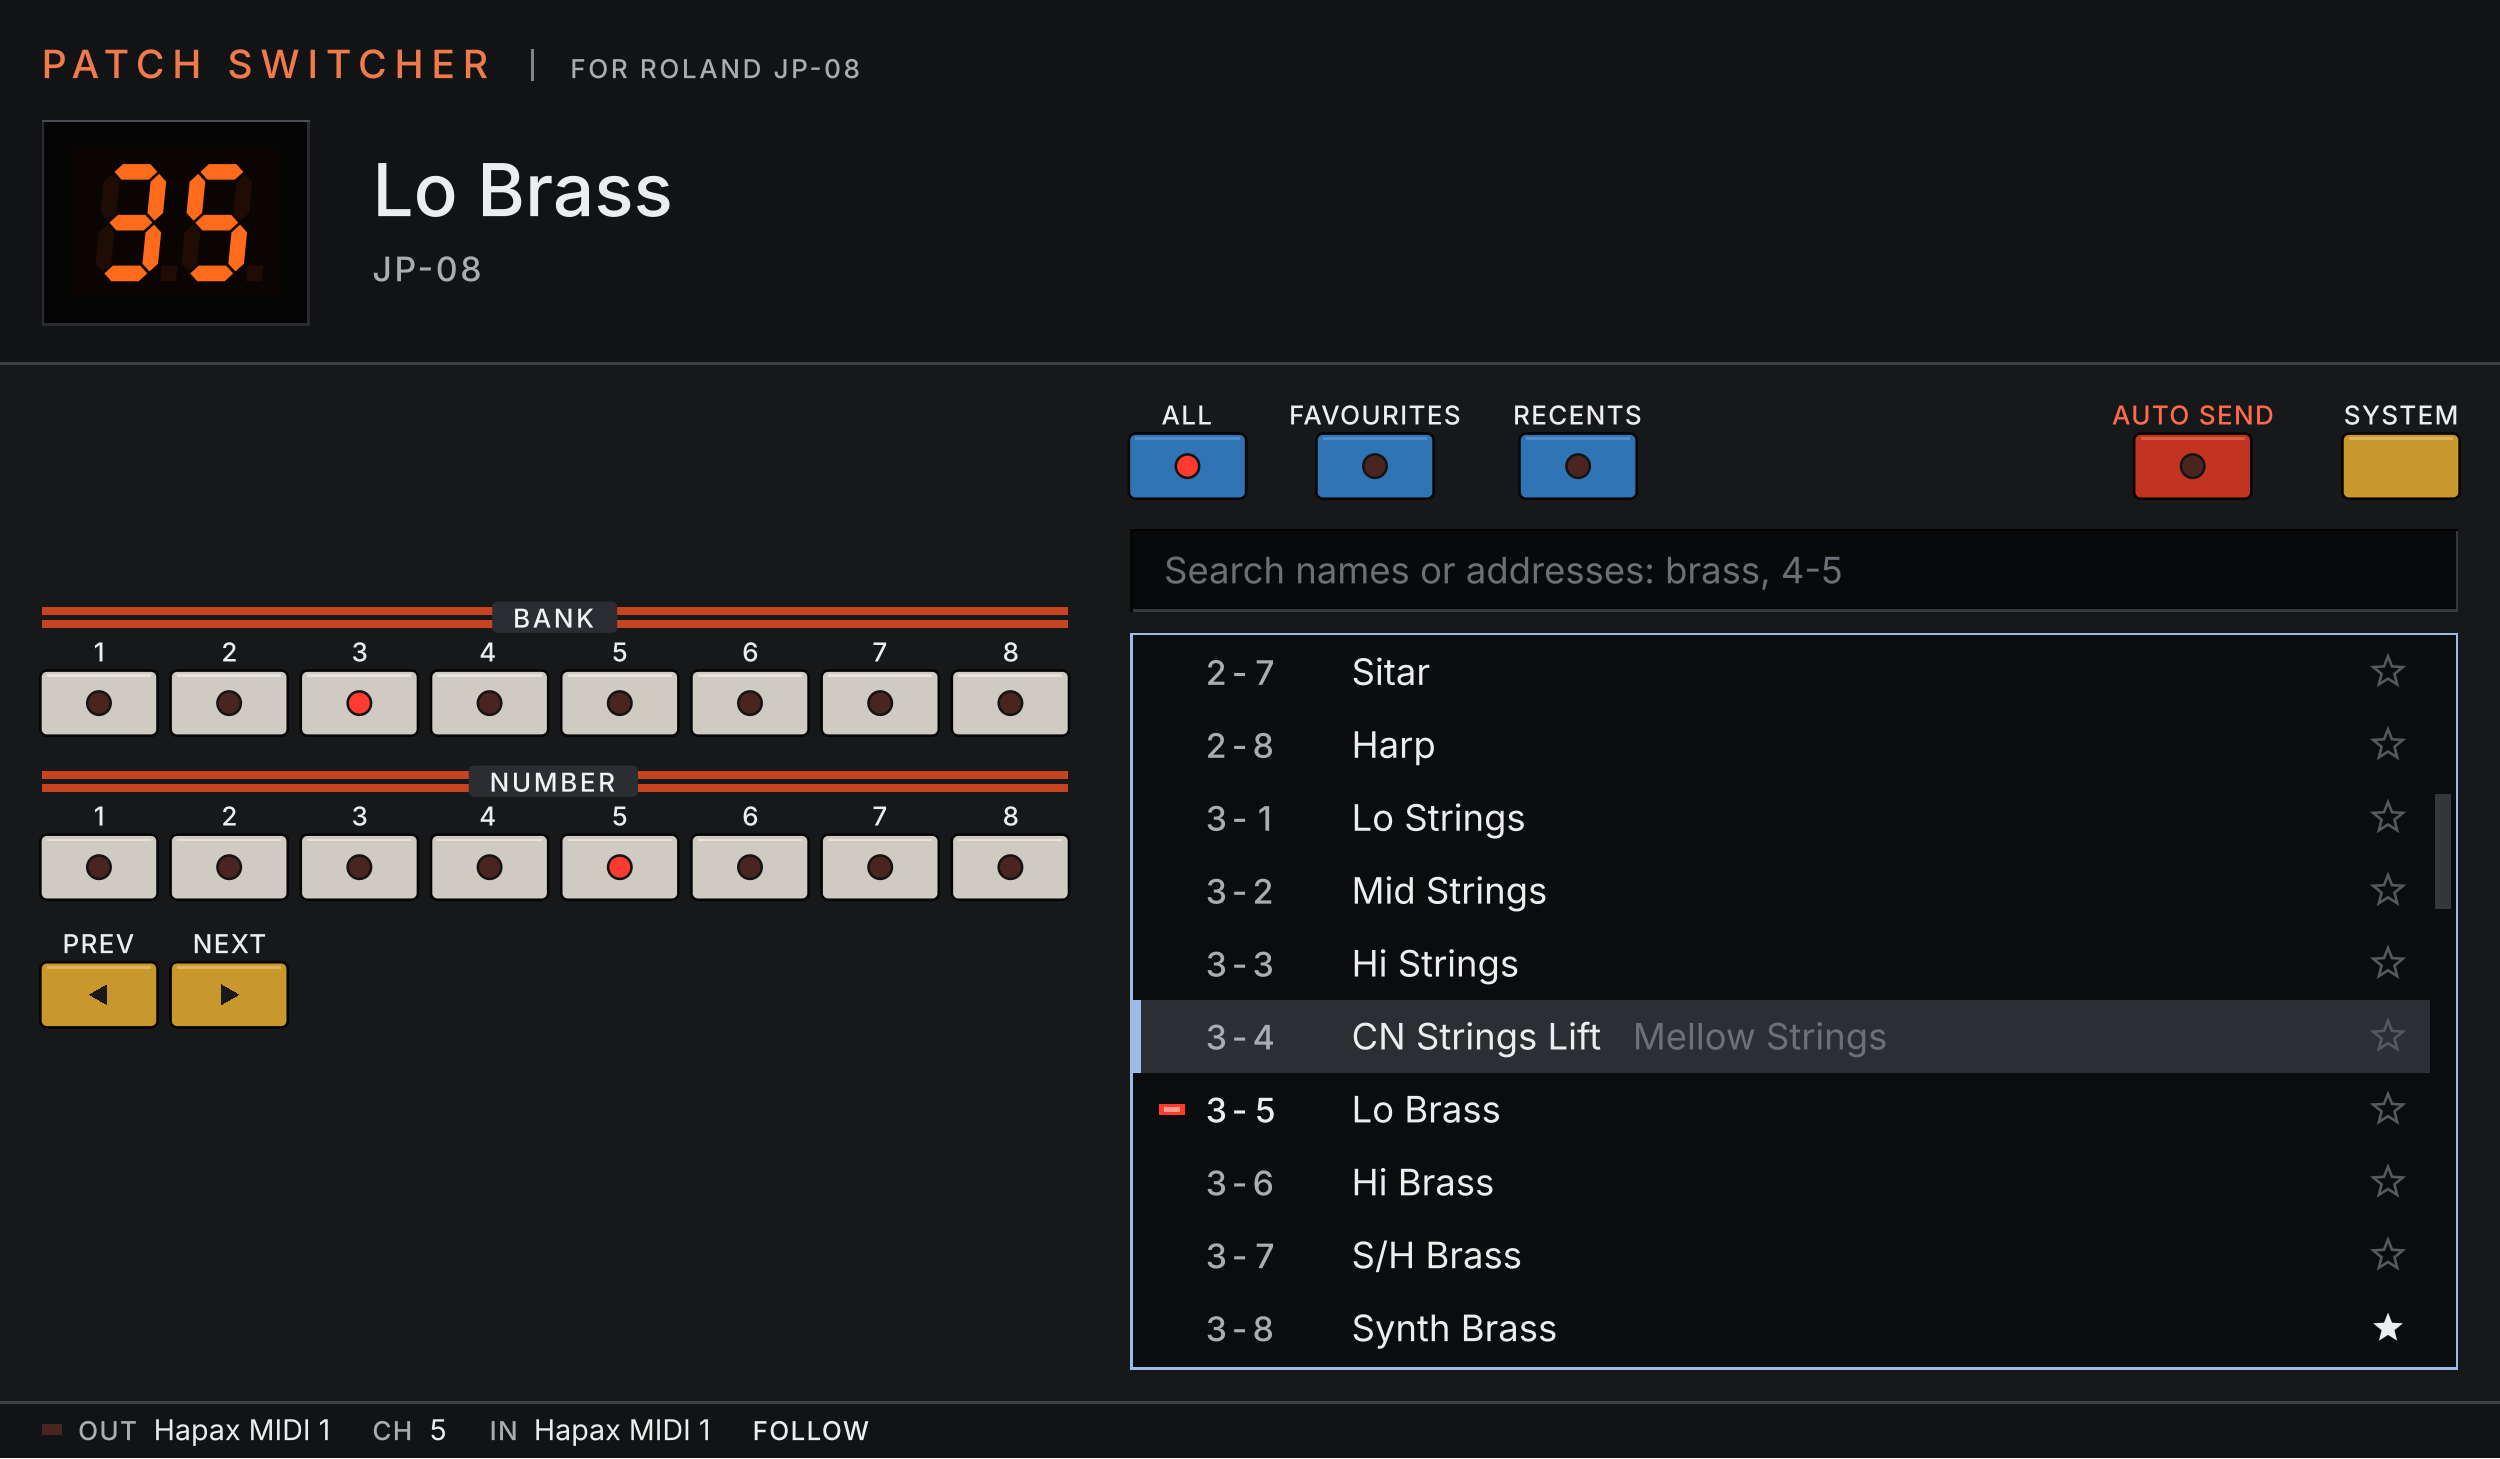
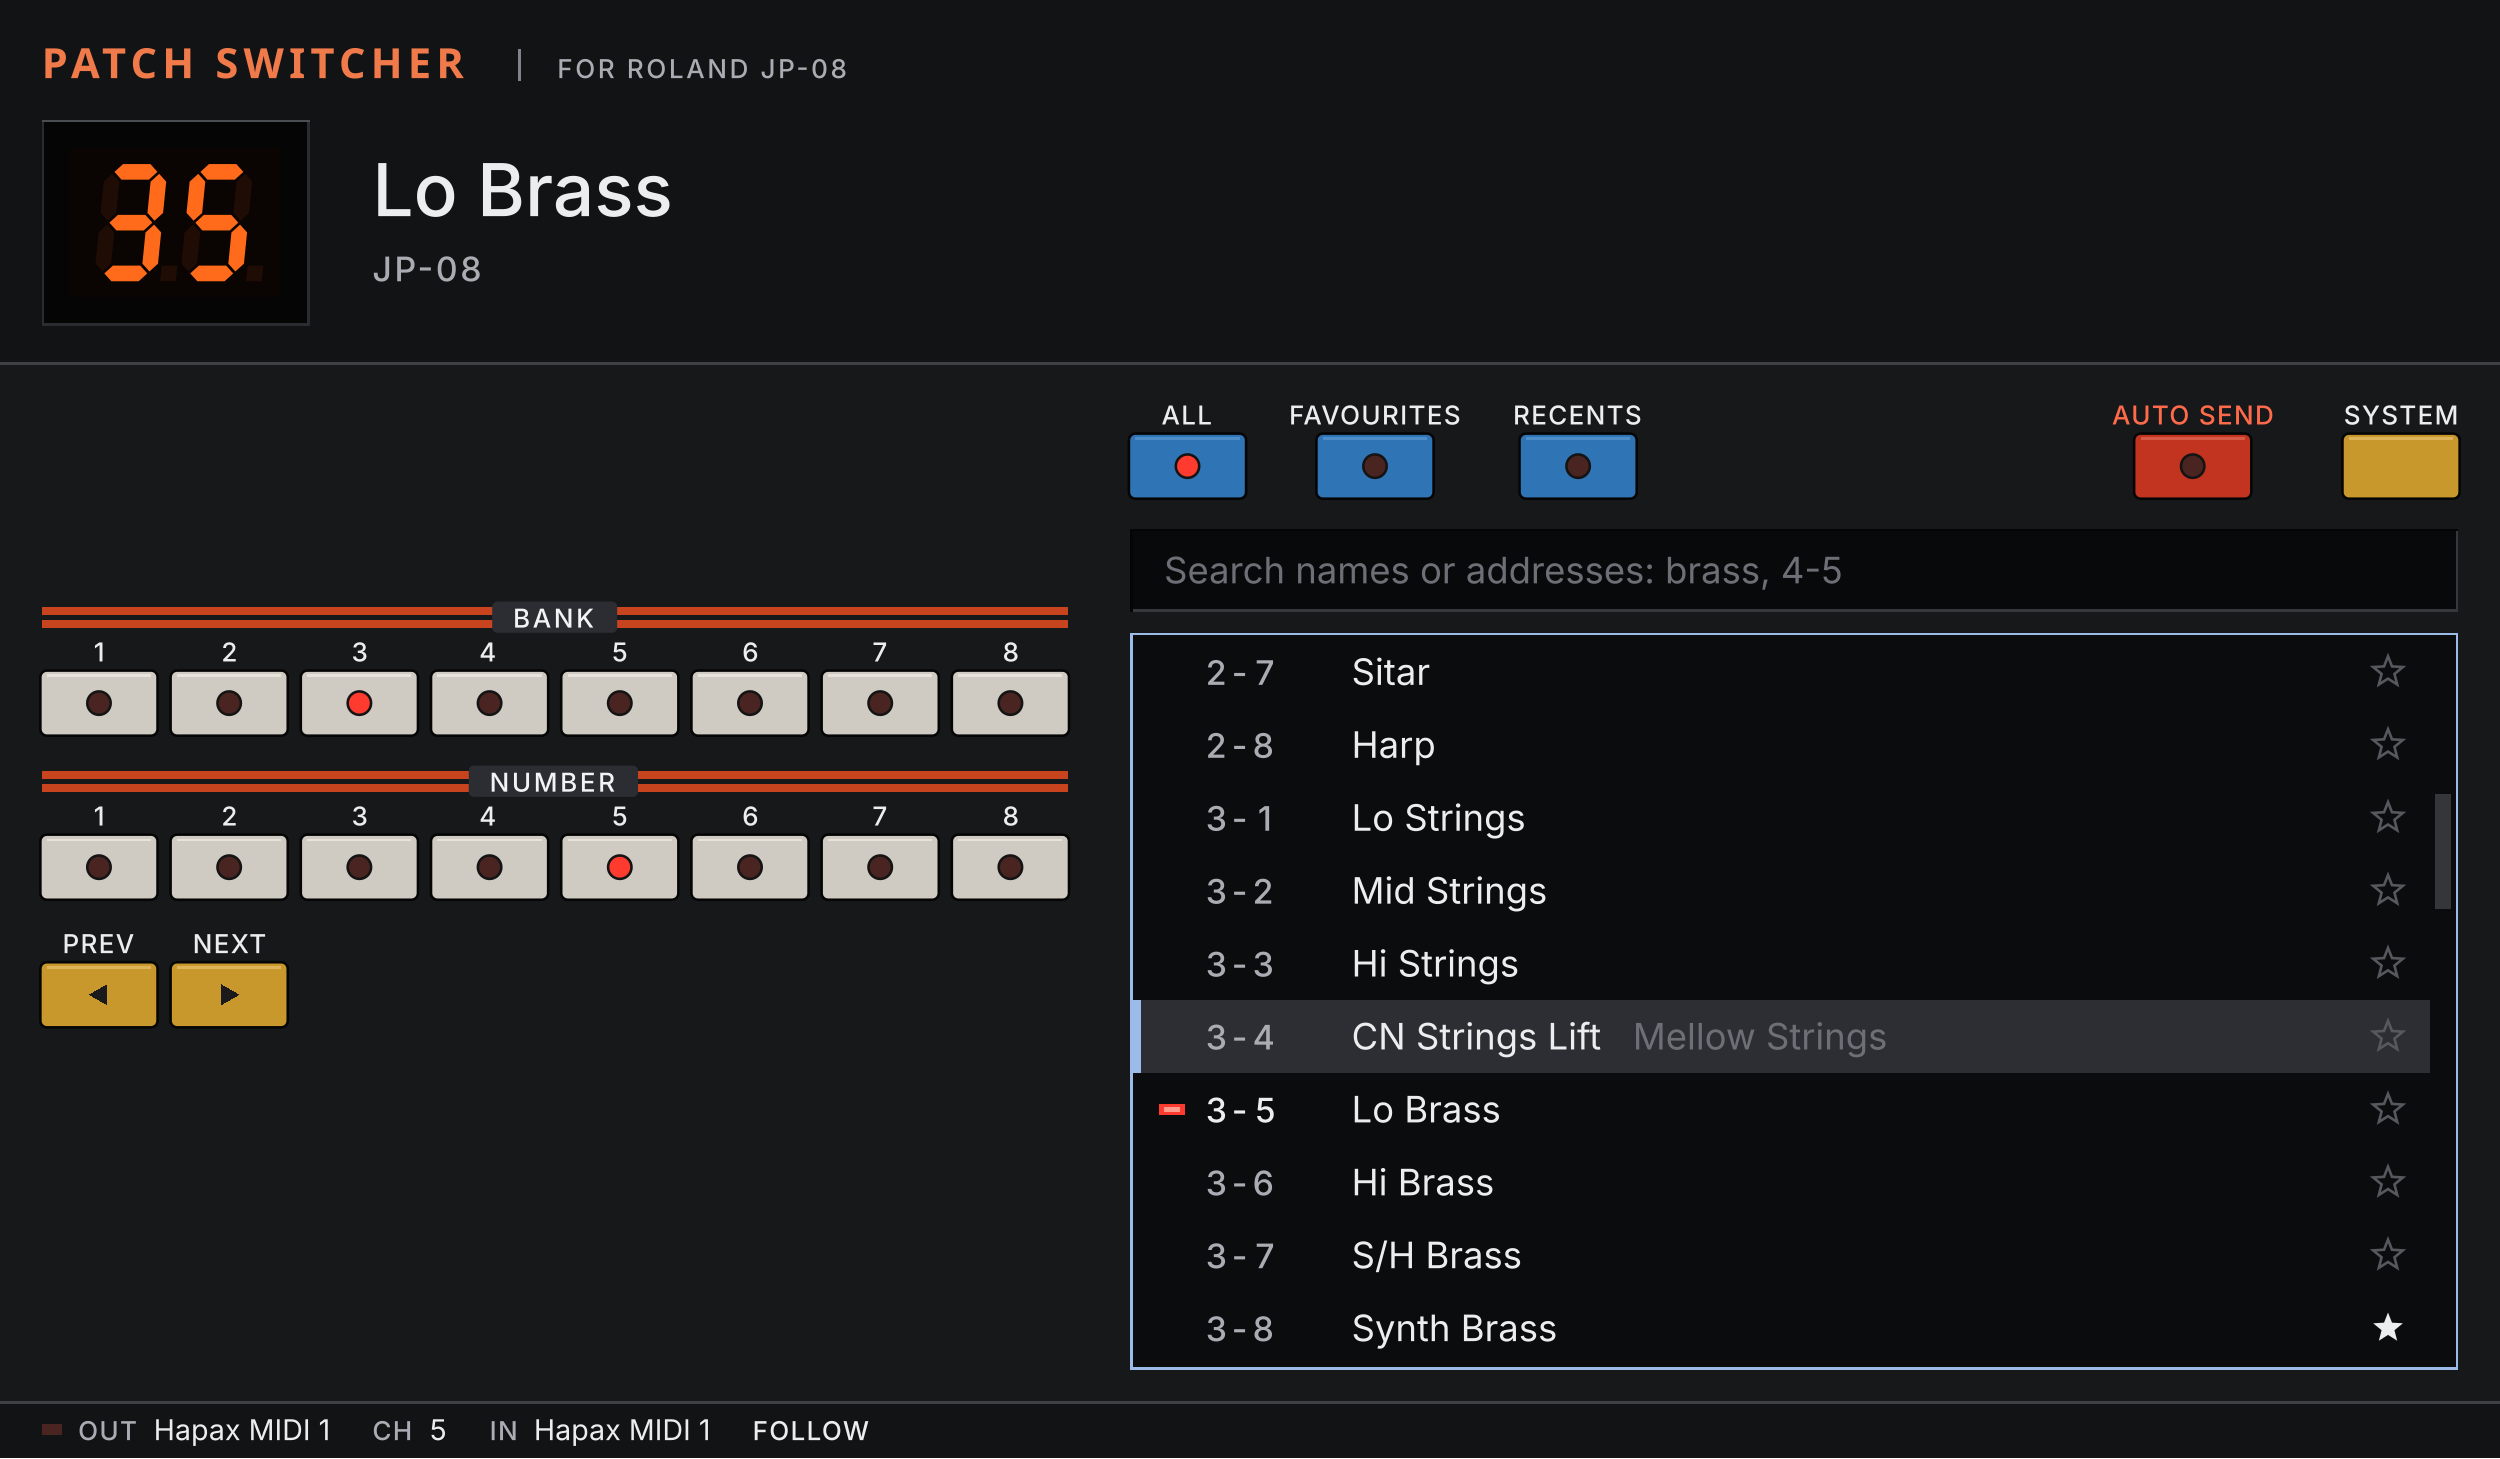
<svg xmlns="http://www.w3.org/2000/svg" width="960" height="560" viewBox="0 0 960 560">
  <defs>
    <clipPath id="well0">
      <rect x="435" y="244" width="508" height="281" />
    </clipPath>
  </defs>
  <rect x="0" y="0" width="960" height="560" fill="#121314" shape-rendering="crispEdges" />
-   <text x="16" y="30" font-family="Inter" font-weight="500" font-size="15px" letter-spacing="3" fill="#F07A4A" xml:space="preserve">PATCH SWITCHER</text>
-   <rect x="204" y="19" width="1" height="12" fill="#80848A" shape-rendering="crispEdges" />
-   <text x="219" y="30" font-family="Inter" font-weight="500" font-size="10px" letter-spacing="1" fill="#A9ADB3" xml:space="preserve">FOR ROLAND JP-08</text>
+   <text x="16" y="30" font-family="Archivo" font-weight="600" font-size="16px" letter-spacing="2" fill="#F07A4A" xml:space="preserve">PATCH SWITCHER</text>
+   <rect x="199" y="19" width="1" height="12" fill="#80848A" shape-rendering="crispEdges" />
+   <text x="214" y="30" font-family="Inter" font-weight="500" font-size="10px" letter-spacing="1" fill="#A9ADB3" xml:space="preserve">FOR ROLAND JP-08</text>
  <rect x="16" y="46" width="103" height="79" fill="#050505" shape-rendering="crispEdges" />
  <rect x="16" y="46" width="103" height="1" fill="#4A4D52" shape-rendering="crispEdges" />
  <rect x="16" y="47" width="1" height="78" fill="#2A2C2F" shape-rendering="crispEdges" />
  <rect x="118" y="47" width="1" height="78" fill="#2A2C2F" shape-rendering="crispEdges" />
  <rect x="17" y="124" width="101" height="1" fill="#2A2C2F" shape-rendering="crispEdges" />
  <rect x="27" y="57" width="81" height="57" fill="#0A0402" shape-rendering="crispEdges" />
  <polygon points="43.95,66 47.25,63 57.75,63 60.45,66 57.15,69 46.65,69" fill="#FF6B1A" />
  <polygon points="42,85.5 45.3,82.5 55.8,82.5 58.5,85.5 55.2,88.5 44.7,88.5" fill="#FF6B1A" />
  <polygon points="40.05,105 43.35,102 53.85,102 56.55,105 53.25,108 42.75,108" fill="#FF6B1A" />
  <polygon points="43.125,66.75 45.825,69.75 44.625,81.75 41.325,84.75 38.625,81.75 39.825,69.75" fill="#1F0D05" />
  <polygon points="61.125,66.75 63.825,69.75 62.625,81.75 59.325,84.75 56.625,81.75 57.825,69.75" fill="#FF6B1A" />
  <polygon points="41.175,86.25 43.875,89.25 42.675,101.25 39.375,104.25 36.675,101.25 37.875,89.25" fill="#1F0D05" />
  <polygon points="59.175,86.25 61.875,89.25 60.675,101.25 57.375,104.25 54.675,101.25 55.875,89.25" fill="#FF6B1A" />
  <polygon points="62.1,102 68.1,102 67.5,108 61.5,108" fill="#1F0D05" />
  <polygon points="76.95,66 80.25,63 90.75,63 93.45,66 90.15,69 79.65,69" fill="#FF6B1A" />
  <polygon points="75,85.5 78.3,82.5 88.8,82.5 91.5,85.5 88.2,88.5 77.7,88.5" fill="#FF6B1A" />
  <polygon points="73.05,105 76.35,102 86.85,102 89.55,105 86.25,108 75.75,108" fill="#FF6B1A" />
  <polygon points="76.125,66.75 78.825,69.75 77.625,81.75 74.325,84.75 71.625,81.75 72.825,69.75" fill="#FF6B1A" />
  <polygon points="94.125,66.75 96.825,69.75 95.625,81.75 92.325,84.75 89.625,81.75 90.825,69.75" fill="#1F0D05" />
  <polygon points="74.175,86.25 76.875,89.25 75.675,101.25 72.375,104.25 69.675,101.25 70.875,89.25" fill="#1F0D05" />
  <polygon points="92.175,86.25 94.875,89.25 93.675,101.25 90.375,104.25 87.675,101.25 88.875,89.25" fill="#FF6B1A" />
  <polygon points="95.1,102 101.1,102 100.5,108 94.5,108" fill="#1F0D05" />
  <text x="143" y="83" font-family="Inter" font-weight="500" font-size="28px" fill="#ECEDEE" xml:space="preserve">Lo Brass</text>
  <text x="143" y="108" font-family="Inter" font-weight="500" font-size="13px" letter-spacing="1" fill="#A9ADB3" xml:space="preserve">JP-08</text>
  <rect x="0" y="139" width="960" height="399" fill="#17181A" shape-rendering="crispEdges" />
  <rect x="0" y="139" width="960" height="1" fill="#3E4044" shape-rendering="crispEdges" />
  <rect x="16" y="233" width="394" height="3" fill="#C8441F" shape-rendering="crispEdges" />
  <rect x="16" y="238" width="394" height="3" fill="#C8441F" shape-rendering="crispEdges" />
  <rect x="189" y="231" width="48" height="12" rx="2" ry="2" fill="#2B2D33" />
  <text x="197" y="241" font-family="Inter" font-weight="500" font-size="10px" letter-spacing="1" fill="#F2F3F4" xml:space="preserve">BANK</text>
  <text x="36" y="254" font-family="Inter" font-weight="500" font-size="10px" letter-spacing="0.5" fill="#ECEDEE" xml:space="preserve">1</text>
  <rect x="15" y="257" width="46" height="26" rx="3" ry="3" fill="#050505" />
  <rect x="16" y="258" width="44" height="24" rx="2" ry="2" fill="#CFCBC2" />
  <rect x="18" y="259" width="40" height="1" fill="#E6E3DC" shape-rendering="crispEdges" />
  <circle cx="38" cy="270" r="5" fill="#141414" />
  <circle cx="38" cy="270" r="4" fill="#4A2420" />
  <text x="85" y="254" font-family="Inter" font-weight="500" font-size="10px" letter-spacing="0.5" fill="#ECEDEE" xml:space="preserve">2</text>
  <rect x="65" y="257" width="46" height="26" rx="3" ry="3" fill="#050505" />
  <rect x="66" y="258" width="44" height="24" rx="2" ry="2" fill="#CFCBC2" />
  <rect x="68" y="259" width="40" height="1" fill="#E6E3DC" shape-rendering="crispEdges" />
  <circle cx="88" cy="270" r="5" fill="#141414" />
  <circle cx="88" cy="270" r="4" fill="#4A2420" />
  <text x="135" y="254" font-family="Inter" font-weight="500" font-size="10px" letter-spacing="0.5" fill="#ECEDEE" xml:space="preserve">3</text>
  <rect x="115" y="257" width="46" height="26" rx="3" ry="3" fill="#050505" />
  <rect x="116" y="258" width="44" height="24" rx="2" ry="2" fill="#CFCBC2" />
  <rect x="118" y="259" width="40" height="1" fill="#E6E3DC" shape-rendering="crispEdges" />
  <circle cx="138" cy="270" r="5" fill="#141414" />
  <circle cx="138" cy="270" r="4" fill="#FF3B30" />
  <text x="184" y="254" font-family="Inter" font-weight="500" font-size="10px" letter-spacing="0.5" fill="#ECEDEE" xml:space="preserve">4</text>
  <rect x="165" y="257" width="46" height="26" rx="3" ry="3" fill="#050505" />
  <rect x="166" y="258" width="44" height="24" rx="2" ry="2" fill="#CFCBC2" />
  <rect x="168" y="259" width="40" height="1" fill="#E6E3DC" shape-rendering="crispEdges" />
  <circle cx="188" cy="270" r="5" fill="#141414" />
  <circle cx="188" cy="270" r="4" fill="#4A2420" />
  <text x="235" y="254" font-family="Inter" font-weight="500" font-size="10px" letter-spacing="0.5" fill="#ECEDEE" xml:space="preserve">5</text>
  <rect x="215" y="257" width="46" height="26" rx="3" ry="3" fill="#050505" />
  <rect x="216" y="258" width="44" height="24" rx="2" ry="2" fill="#CFCBC2" />
  <rect x="218" y="259" width="40" height="1" fill="#E6E3DC" shape-rendering="crispEdges" />
  <circle cx="238" cy="270" r="5" fill="#141414" />
  <circle cx="238" cy="270" r="4" fill="#4A2420" />
  <text x="285" y="254" font-family="Inter" font-weight="500" font-size="10px" letter-spacing="0.5" fill="#ECEDEE" xml:space="preserve">6</text>
  <rect x="265" y="257" width="46" height="26" rx="3" ry="3" fill="#050505" />
  <rect x="266" y="258" width="44" height="24" rx="2" ry="2" fill="#CFCBC2" />
  <rect x="268" y="259" width="40" height="1" fill="#E6E3DC" shape-rendering="crispEdges" />
  <circle cx="288" cy="270" r="5" fill="#141414" />
  <circle cx="288" cy="270" r="4" fill="#4A2420" />
  <text x="335" y="254" font-family="Inter" font-weight="500" font-size="10px" letter-spacing="0.5" fill="#ECEDEE" xml:space="preserve">7</text>
  <rect x="315" y="257" width="46" height="26" rx="3" ry="3" fill="#050505" />
  <rect x="316" y="258" width="44" height="24" rx="2" ry="2" fill="#CFCBC2" />
  <rect x="318" y="259" width="40" height="1" fill="#E6E3DC" shape-rendering="crispEdges" />
  <circle cx="338" cy="270" r="5" fill="#141414" />
  <circle cx="338" cy="270" r="4" fill="#4A2420" />
  <text x="385" y="254" font-family="Inter" font-weight="500" font-size="10px" letter-spacing="0.5" fill="#ECEDEE" xml:space="preserve">8</text>
  <rect x="365" y="257" width="46" height="26" rx="3" ry="3" fill="#050505" />
  <rect x="366" y="258" width="44" height="24" rx="2" ry="2" fill="#CFCBC2" />
  <rect x="368" y="259" width="40" height="1" fill="#E6E3DC" shape-rendering="crispEdges" />
  <circle cx="388" cy="270" r="5" fill="#141414" />
  <circle cx="388" cy="270" r="4" fill="#4A2420" />
  <rect x="16" y="296" width="394" height="3" fill="#C8441F" shape-rendering="crispEdges" />
  <rect x="16" y="301" width="394" height="3" fill="#C8441F" shape-rendering="crispEdges" />
  <rect x="180" y="294" width="65" height="12" rx="2" ry="2" fill="#2B2D33" />
  <text x="188" y="304" font-family="Inter" font-weight="500" font-size="10px" letter-spacing="1" fill="#F2F3F4" xml:space="preserve">NUMBER</text>
  <text x="36" y="317" font-family="Inter" font-weight="500" font-size="10px" letter-spacing="0.5" fill="#ECEDEE" xml:space="preserve">1</text>
  <rect x="15" y="320" width="46" height="26" rx="3" ry="3" fill="#050505" />
  <rect x="16" y="321" width="44" height="24" rx="2" ry="2" fill="#CFCBC2" />
  <rect x="18" y="322" width="40" height="1" fill="#E6E3DC" shape-rendering="crispEdges" />
  <circle cx="38" cy="333" r="5" fill="#141414" />
  <circle cx="38" cy="333" r="4" fill="#4A2420" />
  <text x="85" y="317" font-family="Inter" font-weight="500" font-size="10px" letter-spacing="0.5" fill="#ECEDEE" xml:space="preserve">2</text>
  <rect x="65" y="320" width="46" height="26" rx="3" ry="3" fill="#050505" />
  <rect x="66" y="321" width="44" height="24" rx="2" ry="2" fill="#CFCBC2" />
  <rect x="68" y="322" width="40" height="1" fill="#E6E3DC" shape-rendering="crispEdges" />
  <circle cx="88" cy="333" r="5" fill="#141414" />
  <circle cx="88" cy="333" r="4" fill="#4A2420" />
  <text x="135" y="317" font-family="Inter" font-weight="500" font-size="10px" letter-spacing="0.5" fill="#ECEDEE" xml:space="preserve">3</text>
  <rect x="115" y="320" width="46" height="26" rx="3" ry="3" fill="#050505" />
  <rect x="116" y="321" width="44" height="24" rx="2" ry="2" fill="#CFCBC2" />
  <rect x="118" y="322" width="40" height="1" fill="#E6E3DC" shape-rendering="crispEdges" />
  <circle cx="138" cy="333" r="5" fill="#141414" />
  <circle cx="138" cy="333" r="4" fill="#4A2420" />
  <text x="184" y="317" font-family="Inter" font-weight="500" font-size="10px" letter-spacing="0.5" fill="#ECEDEE" xml:space="preserve">4</text>
  <rect x="165" y="320" width="46" height="26" rx="3" ry="3" fill="#050505" />
  <rect x="166" y="321" width="44" height="24" rx="2" ry="2" fill="#CFCBC2" />
  <rect x="168" y="322" width="40" height="1" fill="#E6E3DC" shape-rendering="crispEdges" />
  <circle cx="188" cy="333" r="5" fill="#141414" />
  <circle cx="188" cy="333" r="4" fill="#4A2420" />
  <text x="235" y="317" font-family="Inter" font-weight="500" font-size="10px" letter-spacing="0.5" fill="#ECEDEE" xml:space="preserve">5</text>
  <rect x="215" y="320" width="46" height="26" rx="3" ry="3" fill="#050505" />
  <rect x="216" y="321" width="44" height="24" rx="2" ry="2" fill="#CFCBC2" />
  <rect x="218" y="322" width="40" height="1" fill="#E6E3DC" shape-rendering="crispEdges" />
  <circle cx="238" cy="333" r="5" fill="#141414" />
  <circle cx="238" cy="333" r="4" fill="#FF3B30" />
  <text x="285" y="317" font-family="Inter" font-weight="500" font-size="10px" letter-spacing="0.5" fill="#ECEDEE" xml:space="preserve">6</text>
  <rect x="265" y="320" width="46" height="26" rx="3" ry="3" fill="#050505" />
  <rect x="266" y="321" width="44" height="24" rx="2" ry="2" fill="#CFCBC2" />
  <rect x="268" y="322" width="40" height="1" fill="#E6E3DC" shape-rendering="crispEdges" />
  <circle cx="288" cy="333" r="5" fill="#141414" />
  <circle cx="288" cy="333" r="4" fill="#4A2420" />
  <text x="335" y="317" font-family="Inter" font-weight="500" font-size="10px" letter-spacing="0.5" fill="#ECEDEE" xml:space="preserve">7</text>
  <rect x="315" y="320" width="46" height="26" rx="3" ry="3" fill="#050505" />
  <rect x="316" y="321" width="44" height="24" rx="2" ry="2" fill="#CFCBC2" />
  <rect x="318" y="322" width="40" height="1" fill="#E6E3DC" shape-rendering="crispEdges" />
  <circle cx="338" cy="333" r="5" fill="#141414" />
  <circle cx="338" cy="333" r="4" fill="#4A2420" />
  <text x="385" y="317" font-family="Inter" font-weight="500" font-size="10px" letter-spacing="0.5" fill="#ECEDEE" xml:space="preserve">8</text>
  <rect x="365" y="320" width="46" height="26" rx="3" ry="3" fill="#050505" />
  <rect x="366" y="321" width="44" height="24" rx="2" ry="2" fill="#CFCBC2" />
  <rect x="368" y="322" width="40" height="1" fill="#E6E3DC" shape-rendering="crispEdges" />
  <circle cx="388" cy="333" r="5" fill="#141414" />
  <circle cx="388" cy="333" r="4" fill="#4A2420" />
  <text x="24" y="366" font-family="Inter" font-weight="500" font-size="10px" letter-spacing="0.5" fill="#ECEDEE" xml:space="preserve">PREV</text>
  <rect x="15" y="369" width="46" height="26" rx="3" ry="3" fill="#050505" />
  <rect x="16" y="370" width="44" height="24" rx="2" ry="2" fill="#C9982C" />
  <rect x="18" y="371" width="40" height="1" fill="#DDB45A" shape-rendering="crispEdges" />
  <polygon points="34,382 41,378 41,386" fill="#1A1A1A" shape-rendering="crispEdges" />
  <text x="74" y="366" font-family="Inter" font-weight="500" font-size="10px" letter-spacing="0.5" fill="#ECEDEE" xml:space="preserve">NEXT</text>
  <rect x="65" y="369" width="46" height="26" rx="3" ry="3" fill="#050505" />
  <rect x="66" y="370" width="44" height="24" rx="2" ry="2" fill="#C9982C" />
  <rect x="68" y="371" width="40" height="1" fill="#DDB45A" shape-rendering="crispEdges" />
  <polygon points="92,382 85,378 85,386" fill="#1A1A1A" shape-rendering="crispEdges" />
  <text x="446" y="163" font-family="Inter" font-weight="500" font-size="10px" letter-spacing="0.5" fill="#ECEDEE" xml:space="preserve">ALL</text>
  <rect x="433" y="166" width="46" height="26" rx="3" ry="3" fill="#050505" />
  <rect x="434" y="167" width="44" height="24" rx="2" ry="2" fill="#2F74B5" />
  <rect x="436" y="168" width="40" height="1" fill="#4D8DCA" shape-rendering="crispEdges" />
  <circle cx="456" cy="179" r="5" fill="#141414" />
  <circle cx="456" cy="179" r="4" fill="#FF3B30" />
  <text x="495" y="163" font-family="Inter" font-weight="500" font-size="10px" letter-spacing="0.5" fill="#ECEDEE" xml:space="preserve">FAVOURITES</text>
  <rect x="505" y="166" width="46" height="26" rx="3" ry="3" fill="#050505" />
  <rect x="506" y="167" width="44" height="24" rx="2" ry="2" fill="#2F74B5" />
  <rect x="508" y="168" width="40" height="1" fill="#4D8DCA" shape-rendering="crispEdges" />
  <circle cx="528" cy="179" r="5" fill="#141414" />
  <circle cx="528" cy="179" r="4" fill="#4A2420" />
  <text x="581" y="163" font-family="Inter" font-weight="500" font-size="10px" letter-spacing="0.5" fill="#ECEDEE" xml:space="preserve">RECENTS</text>
  <rect x="583" y="166" width="46" height="26" rx="3" ry="3" fill="#050505" />
  <rect x="584" y="167" width="44" height="24" rx="2" ry="2" fill="#2F74B5" />
  <rect x="586" y="168" width="40" height="1" fill="#4D8DCA" shape-rendering="crispEdges" />
  <circle cx="606" cy="179" r="5" fill="#141414" />
  <circle cx="606" cy="179" r="4" fill="#4A2420" />
  <text x="811" y="163" font-family="Inter" font-weight="500" font-size="10px" letter-spacing="0.5" fill="#FF6B4A" xml:space="preserve">AUTO SEND</text>
  <rect x="819" y="166" width="46" height="26" rx="3" ry="3" fill="#050505" />
  <rect x="820" y="167" width="44" height="24" rx="2" ry="2" fill="#C2341F" />
  <rect x="822" y="168" width="40" height="1" fill="#D65A46" shape-rendering="crispEdges" />
  <circle cx="842" cy="179" r="5" fill="#141414" />
  <circle cx="842" cy="179" r="4" fill="#4A2420" />
  <text x="900" y="163" font-family="Inter" font-weight="500" font-size="10px" letter-spacing="0.5" fill="#ECEDEE" xml:space="preserve">SYSTEM</text>
  <rect x="899" y="166" width="46" height="26" rx="3" ry="3" fill="#050505" />
  <rect x="900" y="167" width="44" height="24" rx="2" ry="2" fill="#C9982C" />
  <rect x="902" y="168" width="40" height="1" fill="#DDB45A" shape-rendering="crispEdges" />
  <rect x="434" y="203" width="510" height="32" fill="#08090A" shape-rendering="crispEdges" />
  <rect x="434" y="203" width="510" height="1" fill="#050506" shape-rendering="crispEdges" />
  <rect x="434" y="204" width="1" height="31" fill="#050506" shape-rendering="crispEdges" />
  <rect x="435" y="234" width="509" height="1" fill="#36383C" shape-rendering="crispEdges" />
  <rect x="943" y="204" width="1" height="30" fill="#36383C" shape-rendering="crispEdges" />
  <text x="447" y="224" font-family="Inter" font-weight="400" font-size="14px" fill="#6C7076" xml:space="preserve">Search names or addresses: brass, 4-5</text>
  <rect x="434" y="243" width="510" height="283" fill="#0B0C0D" shape-rendering="crispEdges" />
  <rect x="434" y="243" width="510" height="1" fill="#9DBBE8" shape-rendering="crispEdges" />
  <rect x="434" y="244" width="1" height="282" fill="#9DBBE8" shape-rendering="crispEdges" />
  <rect x="435" y="525" width="509" height="1" fill="#9DBBE8" shape-rendering="crispEdges" />
  <rect x="943" y="244" width="1" height="281" fill="#9DBBE8" shape-rendering="crispEdges" />
  <g clip-path="url(#well0)">
    <text x="463" y="263" font-family="Inter" font-weight="500" font-size="13px" fill="#A9ADB3" xml:space="preserve">2</text>
    <text x="473" y="263" font-family="Inter" font-weight="500" font-size="13px" fill="#A9ADB3" xml:space="preserve">-</text>
    <text x="482" y="263" font-family="Inter" font-weight="500" font-size="13px" fill="#A9ADB3" xml:space="preserve">7</text>
    <text x="519" y="263" font-family="Inter" font-weight="400" font-size="14px" fill="#ECEDEE" xml:space="preserve">Sitar</text>
    <polygon points="917,252 918.528,255.897 922.706,256.146 919.473,258.803 920.527,262.854 917,260.6 913.473,262.854 914.527,258.803 911.294,256.146 915.472,255.897" fill="none" stroke="#55585D" stroke-width="1" />
    <text x="463" y="291" font-family="Inter" font-weight="500" font-size="13px" fill="#A9ADB3" xml:space="preserve">2</text>
    <text x="473" y="291" font-family="Inter" font-weight="500" font-size="13px" fill="#A9ADB3" xml:space="preserve">-</text>
    <text x="481" y="291" font-family="Inter" font-weight="500" font-size="13px" fill="#A9ADB3" xml:space="preserve">8</text>
    <text x="519" y="291" font-family="Inter" font-weight="400" font-size="14px" fill="#ECEDEE" xml:space="preserve">Harp</text>
    <polygon points="917,280 918.528,283.897 922.706,284.146 919.473,286.803 920.527,290.854 917,288.6 913.473,290.854 914.527,286.803 911.294,284.146 915.472,283.897" fill="none" stroke="#55585D" stroke-width="1" />
    <text x="463" y="319" font-family="Inter" font-weight="500" font-size="13px" fill="#A9ADB3" xml:space="preserve">3</text>
    <text x="473" y="319" font-family="Inter" font-weight="500" font-size="13px" fill="#A9ADB3" xml:space="preserve">-</text>
    <text x="483" y="319" font-family="Inter" font-weight="500" font-size="13px" fill="#A9ADB3" xml:space="preserve">1</text>
    <text x="519" y="319" font-family="Inter" font-weight="400" font-size="14px" fill="#ECEDEE" xml:space="preserve">Lo Strings</text>
    <polygon points="917,308 918.528,311.897 922.706,312.146 919.473,314.803 920.527,318.854 917,316.6 913.473,318.854 914.527,314.803 911.294,312.146 915.472,311.897" fill="none" stroke="#55585D" stroke-width="1" />
    <text x="463" y="347" font-family="Inter" font-weight="500" font-size="13px" fill="#A9ADB3" xml:space="preserve">3</text>
    <text x="473" y="347" font-family="Inter" font-weight="500" font-size="13px" fill="#A9ADB3" xml:space="preserve">-</text>
    <text x="481" y="347" font-family="Inter" font-weight="500" font-size="13px" fill="#A9ADB3" xml:space="preserve">2</text>
    <text x="519" y="347" font-family="Inter" font-weight="400" font-size="14px" fill="#ECEDEE" xml:space="preserve">Mid Strings</text>
    <polygon points="917,336 918.528,339.897 922.706,340.146 919.473,342.803 920.527,346.854 917,344.6 913.473,346.854 914.527,342.803 911.294,340.146 915.472,339.897" fill="none" stroke="#55585D" stroke-width="1" />
    <text x="463" y="375" font-family="Inter" font-weight="500" font-size="13px" fill="#A9ADB3" xml:space="preserve">3</text>
    <text x="473" y="375" font-family="Inter" font-weight="500" font-size="13px" fill="#A9ADB3" xml:space="preserve">-</text>
    <text x="481" y="375" font-family="Inter" font-weight="500" font-size="13px" fill="#A9ADB3" xml:space="preserve">3</text>
    <text x="519" y="375" font-family="Inter" font-weight="400" font-size="14px" fill="#ECEDEE" xml:space="preserve">Hi Strings</text>
    <polygon points="917,364 918.528,367.897 922.706,368.146 919.473,370.803 920.527,374.854 917,372.6 913.473,374.854 914.527,370.803 911.294,368.146 915.472,367.897" fill="none" stroke="#55585D" stroke-width="1" />
    <rect x="435" y="384" width="498" height="28" fill="#2C2E33" shape-rendering="crispEdges" />
    <rect x="435" y="384" width="3" height="28" fill="#9DBBE8" shape-rendering="crispEdges" />
    <text x="463" y="403" font-family="Inter" font-weight="500" font-size="13px" fill="#A9ADB3" xml:space="preserve">3</text>
    <text x="473" y="403" font-family="Inter" font-weight="500" font-size="13px" fill="#A9ADB3" xml:space="preserve">-</text>
    <text x="481" y="403" font-family="Inter" font-weight="500" font-size="13px" fill="#A9ADB3" xml:space="preserve">4</text>
    <text x="519" y="403" font-family="Inter" font-weight="400" font-size="14px" fill="#ECEDEE" xml:space="preserve">CN Strings Lift</text>
    <text x="627" y="403" font-family="Inter" font-weight="400" font-size="14px" fill="#6C7076" xml:space="preserve">Mellow Strings</text>
    <polygon points="917,392 918.528,395.897 922.706,396.146 919.473,398.803 920.527,402.854 917,400.6 913.473,402.854 914.527,398.803 911.294,396.146 915.472,395.897" fill="none" stroke="#55585D" stroke-width="1" />
    <rect x="445" y="424" width="10" height="4" fill="#FF3B30" shape-rendering="crispEdges" />
    <rect x="447" y="425" width="6" height="2" fill="#FF9C8C" shape-rendering="crispEdges" />
    <text x="463" y="431" font-family="Inter" font-weight="500" font-size="13px" fill="#ECEDEE" xml:space="preserve">3</text>
    <text x="473" y="431" font-family="Inter" font-weight="500" font-size="13px" fill="#ECEDEE" xml:space="preserve">-</text>
    <text x="482" y="431" font-family="Inter" font-weight="500" font-size="13px" fill="#ECEDEE" xml:space="preserve">5</text>
    <text x="519" y="431" font-family="Inter" font-weight="400" font-size="14px" fill="#ECEDEE" xml:space="preserve">Lo Brass</text>
    <polygon points="917,420 918.528,423.897 922.706,424.146 919.473,426.803 920.527,430.854 917,428.6 913.473,430.854 914.527,426.803 911.294,424.146 915.472,423.897" fill="none" stroke="#55585D" stroke-width="1" />
    <text x="463" y="459" font-family="Inter" font-weight="500" font-size="13px" fill="#A9ADB3" xml:space="preserve">3</text>
    <text x="473" y="459" font-family="Inter" font-weight="500" font-size="13px" fill="#A9ADB3" xml:space="preserve">-</text>
    <text x="481" y="459" font-family="Inter" font-weight="500" font-size="13px" fill="#A9ADB3" xml:space="preserve">6</text>
    <text x="519" y="459" font-family="Inter" font-weight="400" font-size="14px" fill="#ECEDEE" xml:space="preserve">Hi Brass</text>
    <polygon points="917,448 918.528,451.897 922.706,452.146 919.473,454.803 920.527,458.854 917,456.6 913.473,458.854 914.527,454.803 911.294,452.146 915.472,451.897" fill="none" stroke="#55585D" stroke-width="1" />
    <text x="463" y="487" font-family="Inter" font-weight="500" font-size="13px" fill="#A9ADB3" xml:space="preserve">3</text>
    <text x="473" y="487" font-family="Inter" font-weight="500" font-size="13px" fill="#A9ADB3" xml:space="preserve">-</text>
    <text x="482" y="487" font-family="Inter" font-weight="500" font-size="13px" fill="#A9ADB3" xml:space="preserve">7</text>
    <text x="519" y="487" font-family="Inter" font-weight="400" font-size="14px" fill="#ECEDEE" xml:space="preserve">S/H Brass</text>
    <polygon points="917,476 918.528,479.897 922.706,480.146 919.473,482.803 920.527,486.854 917,484.6 913.473,486.854 914.527,482.803 911.294,480.146 915.472,479.897" fill="none" stroke="#55585D" stroke-width="1" />
    <text x="463" y="515" font-family="Inter" font-weight="500" font-size="13px" fill="#A9ADB3" xml:space="preserve">3</text>
    <text x="473" y="515" font-family="Inter" font-weight="500" font-size="13px" fill="#A9ADB3" xml:space="preserve">-</text>
    <text x="481" y="515" font-family="Inter" font-weight="500" font-size="13px" fill="#A9ADB3" xml:space="preserve">8</text>
    <text x="519" y="515" font-family="Inter" font-weight="400" font-size="14px" fill="#ECEDEE" xml:space="preserve">Synth Brass</text>
    <polygon points="917,504 918.528,507.897 922.706,508.146 919.473,510.803 920.527,514.854 917,512.6 913.473,514.854 914.527,510.803 911.294,508.146 915.472,507.897" fill="#ECEDEE" />
    <text x="463" y="543" font-family="Inter" font-weight="500" font-size="13px" fill="#A9ADB3" xml:space="preserve">4</text>
    <text x="473" y="543" font-family="Inter" font-weight="500" font-size="13px" fill="#A9ADB3" xml:space="preserve">-</text>
    <text x="483" y="543" font-family="Inter" font-weight="500" font-size="13px" fill="#A9ADB3" xml:space="preserve">1</text>
    <text x="519" y="543" font-family="Inter" font-weight="400" font-size="14px" fill="#ECEDEE" xml:space="preserve">Big Saw Lead</text>
    <polygon points="917,532 918.528,535.897 922.706,536.146 919.473,538.803 920.527,542.854 917,540.6 913.473,542.854 914.527,538.803 911.294,536.146 915.472,535.897" fill="none" stroke="#55585D" stroke-width="1" />
  </g>
  <rect x="933" y="244" width="10" height="281" fill="#0B0C0D" shape-rendering="crispEdges" />
  <rect x="935" y="305" width="6" height="44" fill="#34363A" shape-rendering="crispEdges" />
  <rect x="0" y="538" width="960" height="22" fill="#121314" shape-rendering="crispEdges" />
  <rect x="0" y="538" width="960" height="1" fill="#3E4044" shape-rendering="crispEdges" />
  <rect x="16" y="547" width="8" height="4" fill="#4A2420" shape-rendering="crispEdges" />
  <text x="30" y="553" font-family="Inter" font-weight="500" font-size="10px" letter-spacing="0.5" fill="#A9ADB3" xml:space="preserve">OUT</text>
  <text x="59" y="553" font-family="Inter" font-weight="400" font-size="11px" fill="#ECEDEE" xml:space="preserve">Hapax MIDI 1</text>
  <text x="143" y="553" font-family="Inter" font-weight="500" font-size="10px" letter-spacing="0.5" fill="#A9ADB3" xml:space="preserve">CH</text>
  <text x="165" y="553" font-family="Inter" font-weight="400" font-size="11px" fill="#ECEDEE" xml:space="preserve">5</text>
  <text x="188" y="553" font-family="Inter" font-weight="500" font-size="10px" letter-spacing="0.5" fill="#A9ADB3" xml:space="preserve">IN</text>
  <text x="205" y="553" font-family="Inter" font-weight="400" font-size="11px" fill="#ECEDEE" xml:space="preserve">Hapax MIDI 1</text>
  <text x="289" y="553" font-family="Inter" font-weight="500" font-size="10px" letter-spacing="0.5" fill="#ECEDEE" xml:space="preserve">FOLLOW</text>
</svg>
